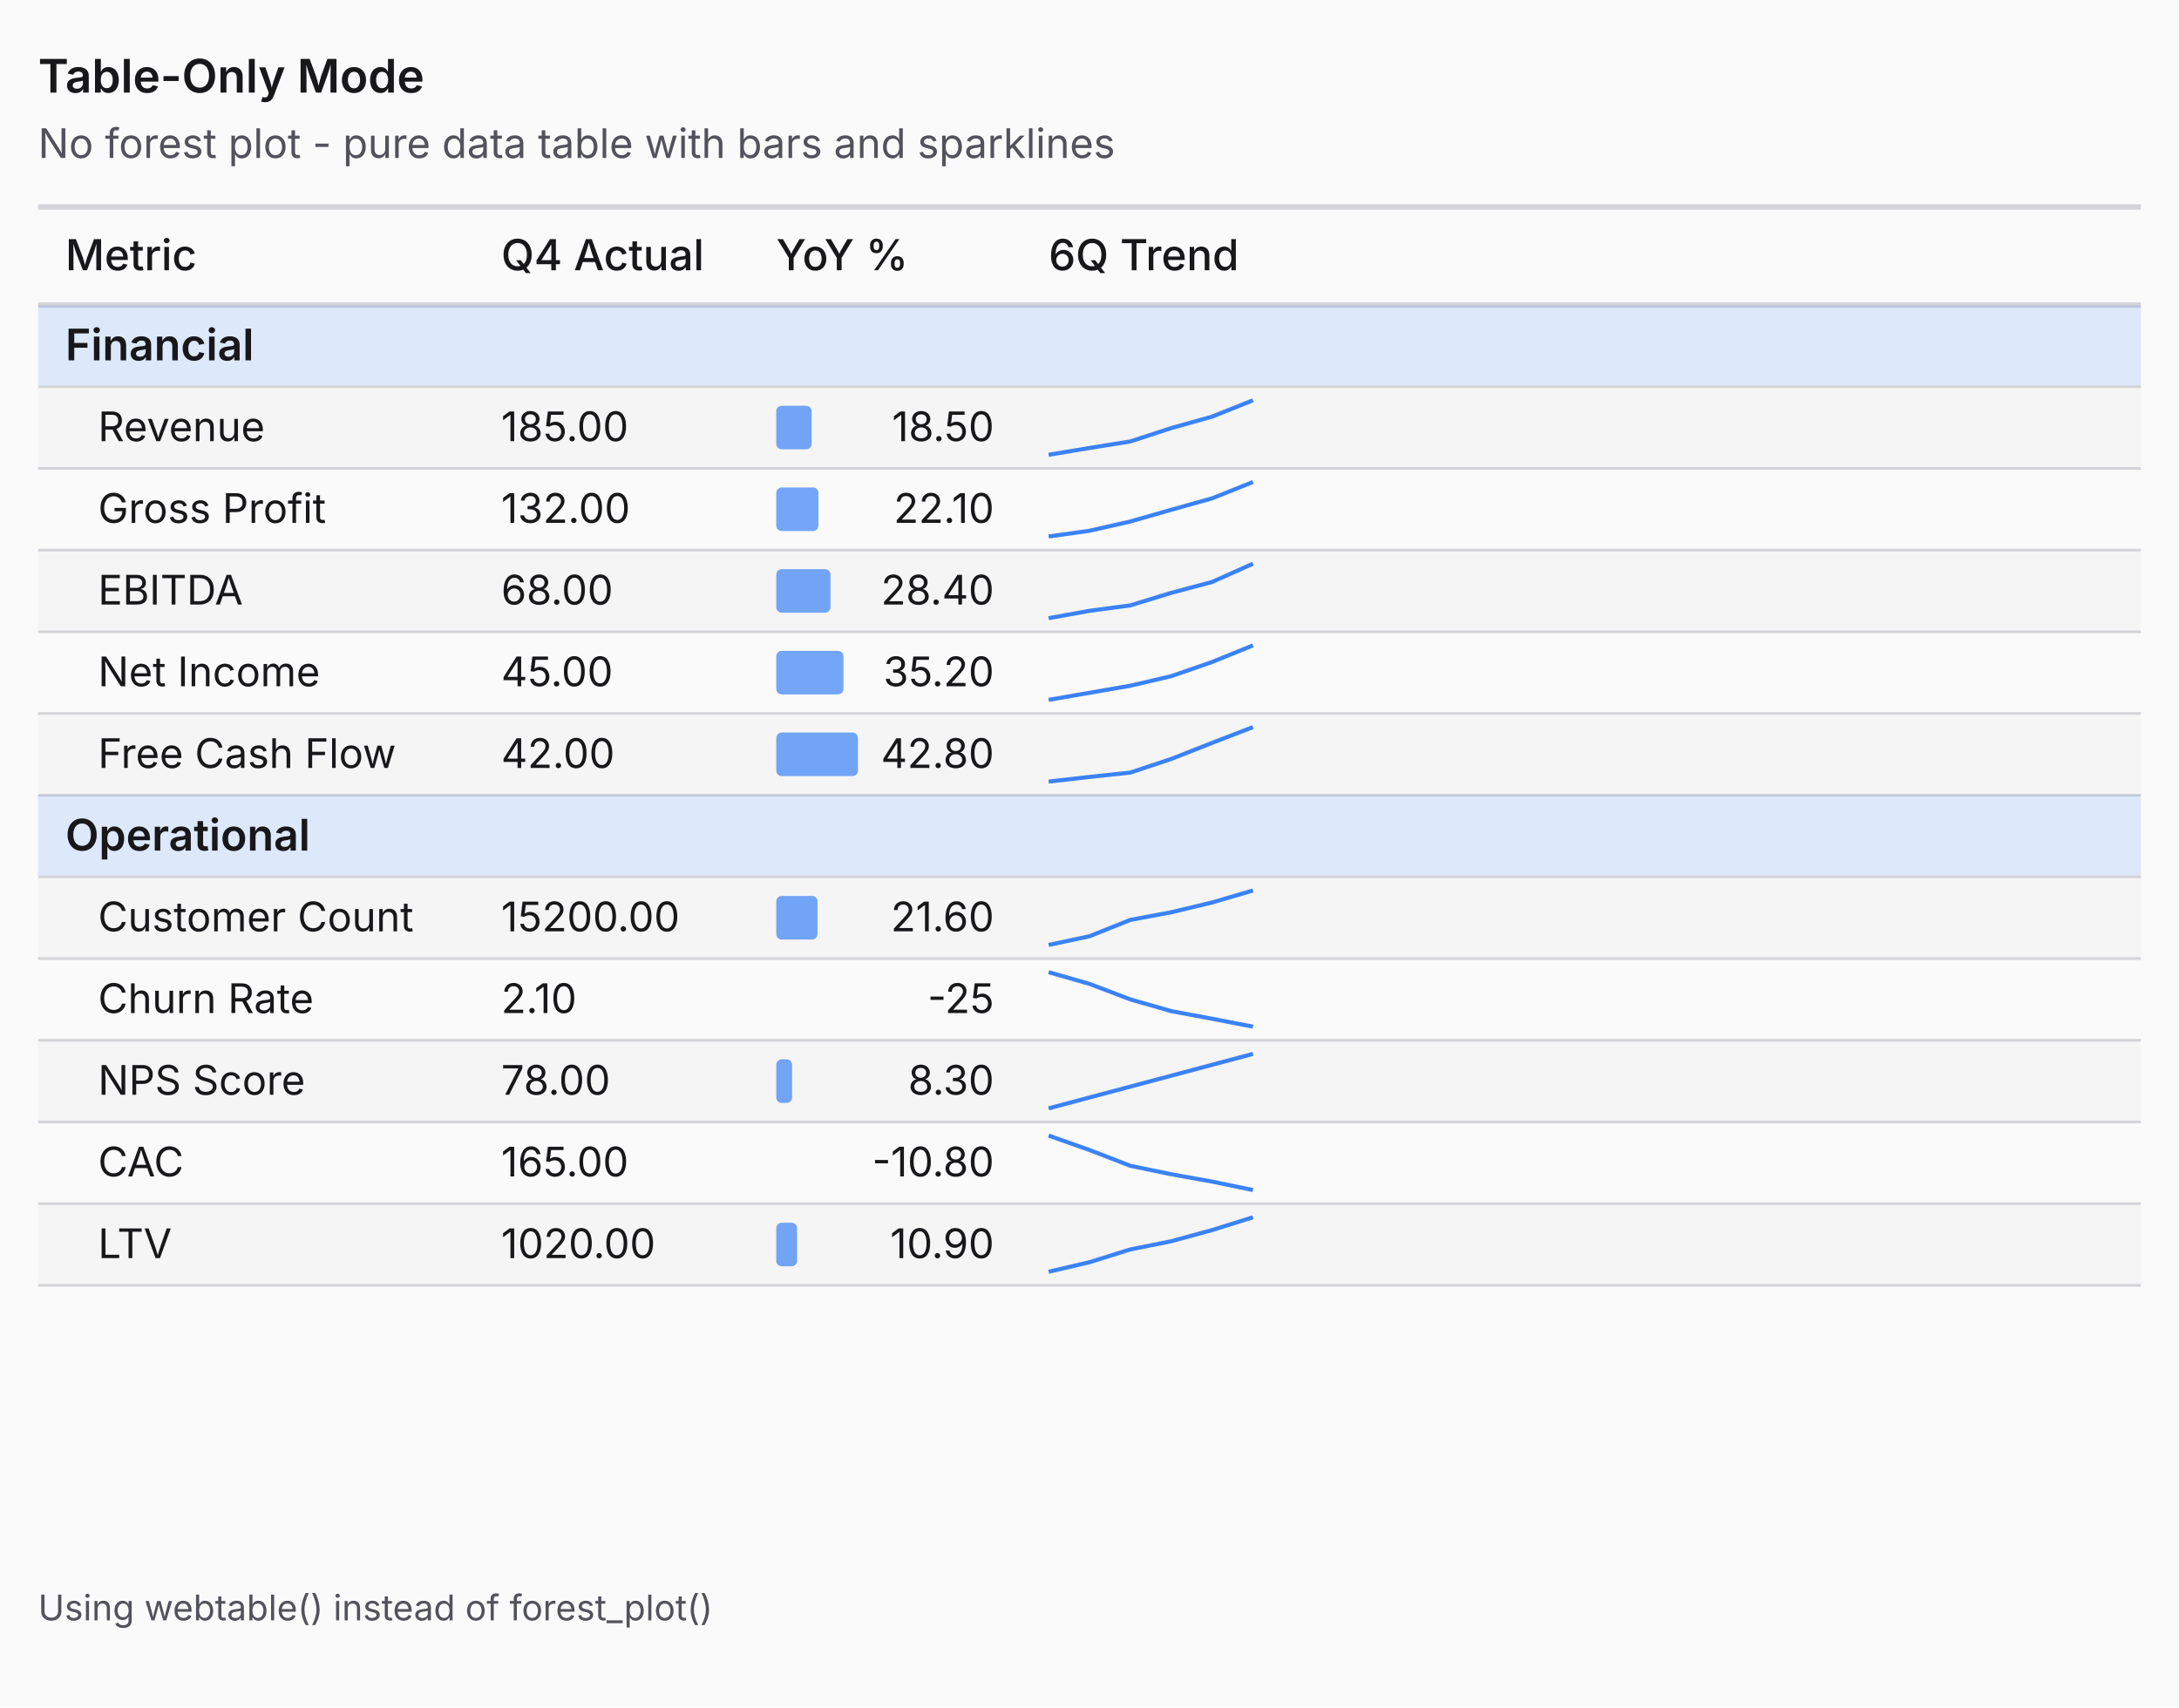
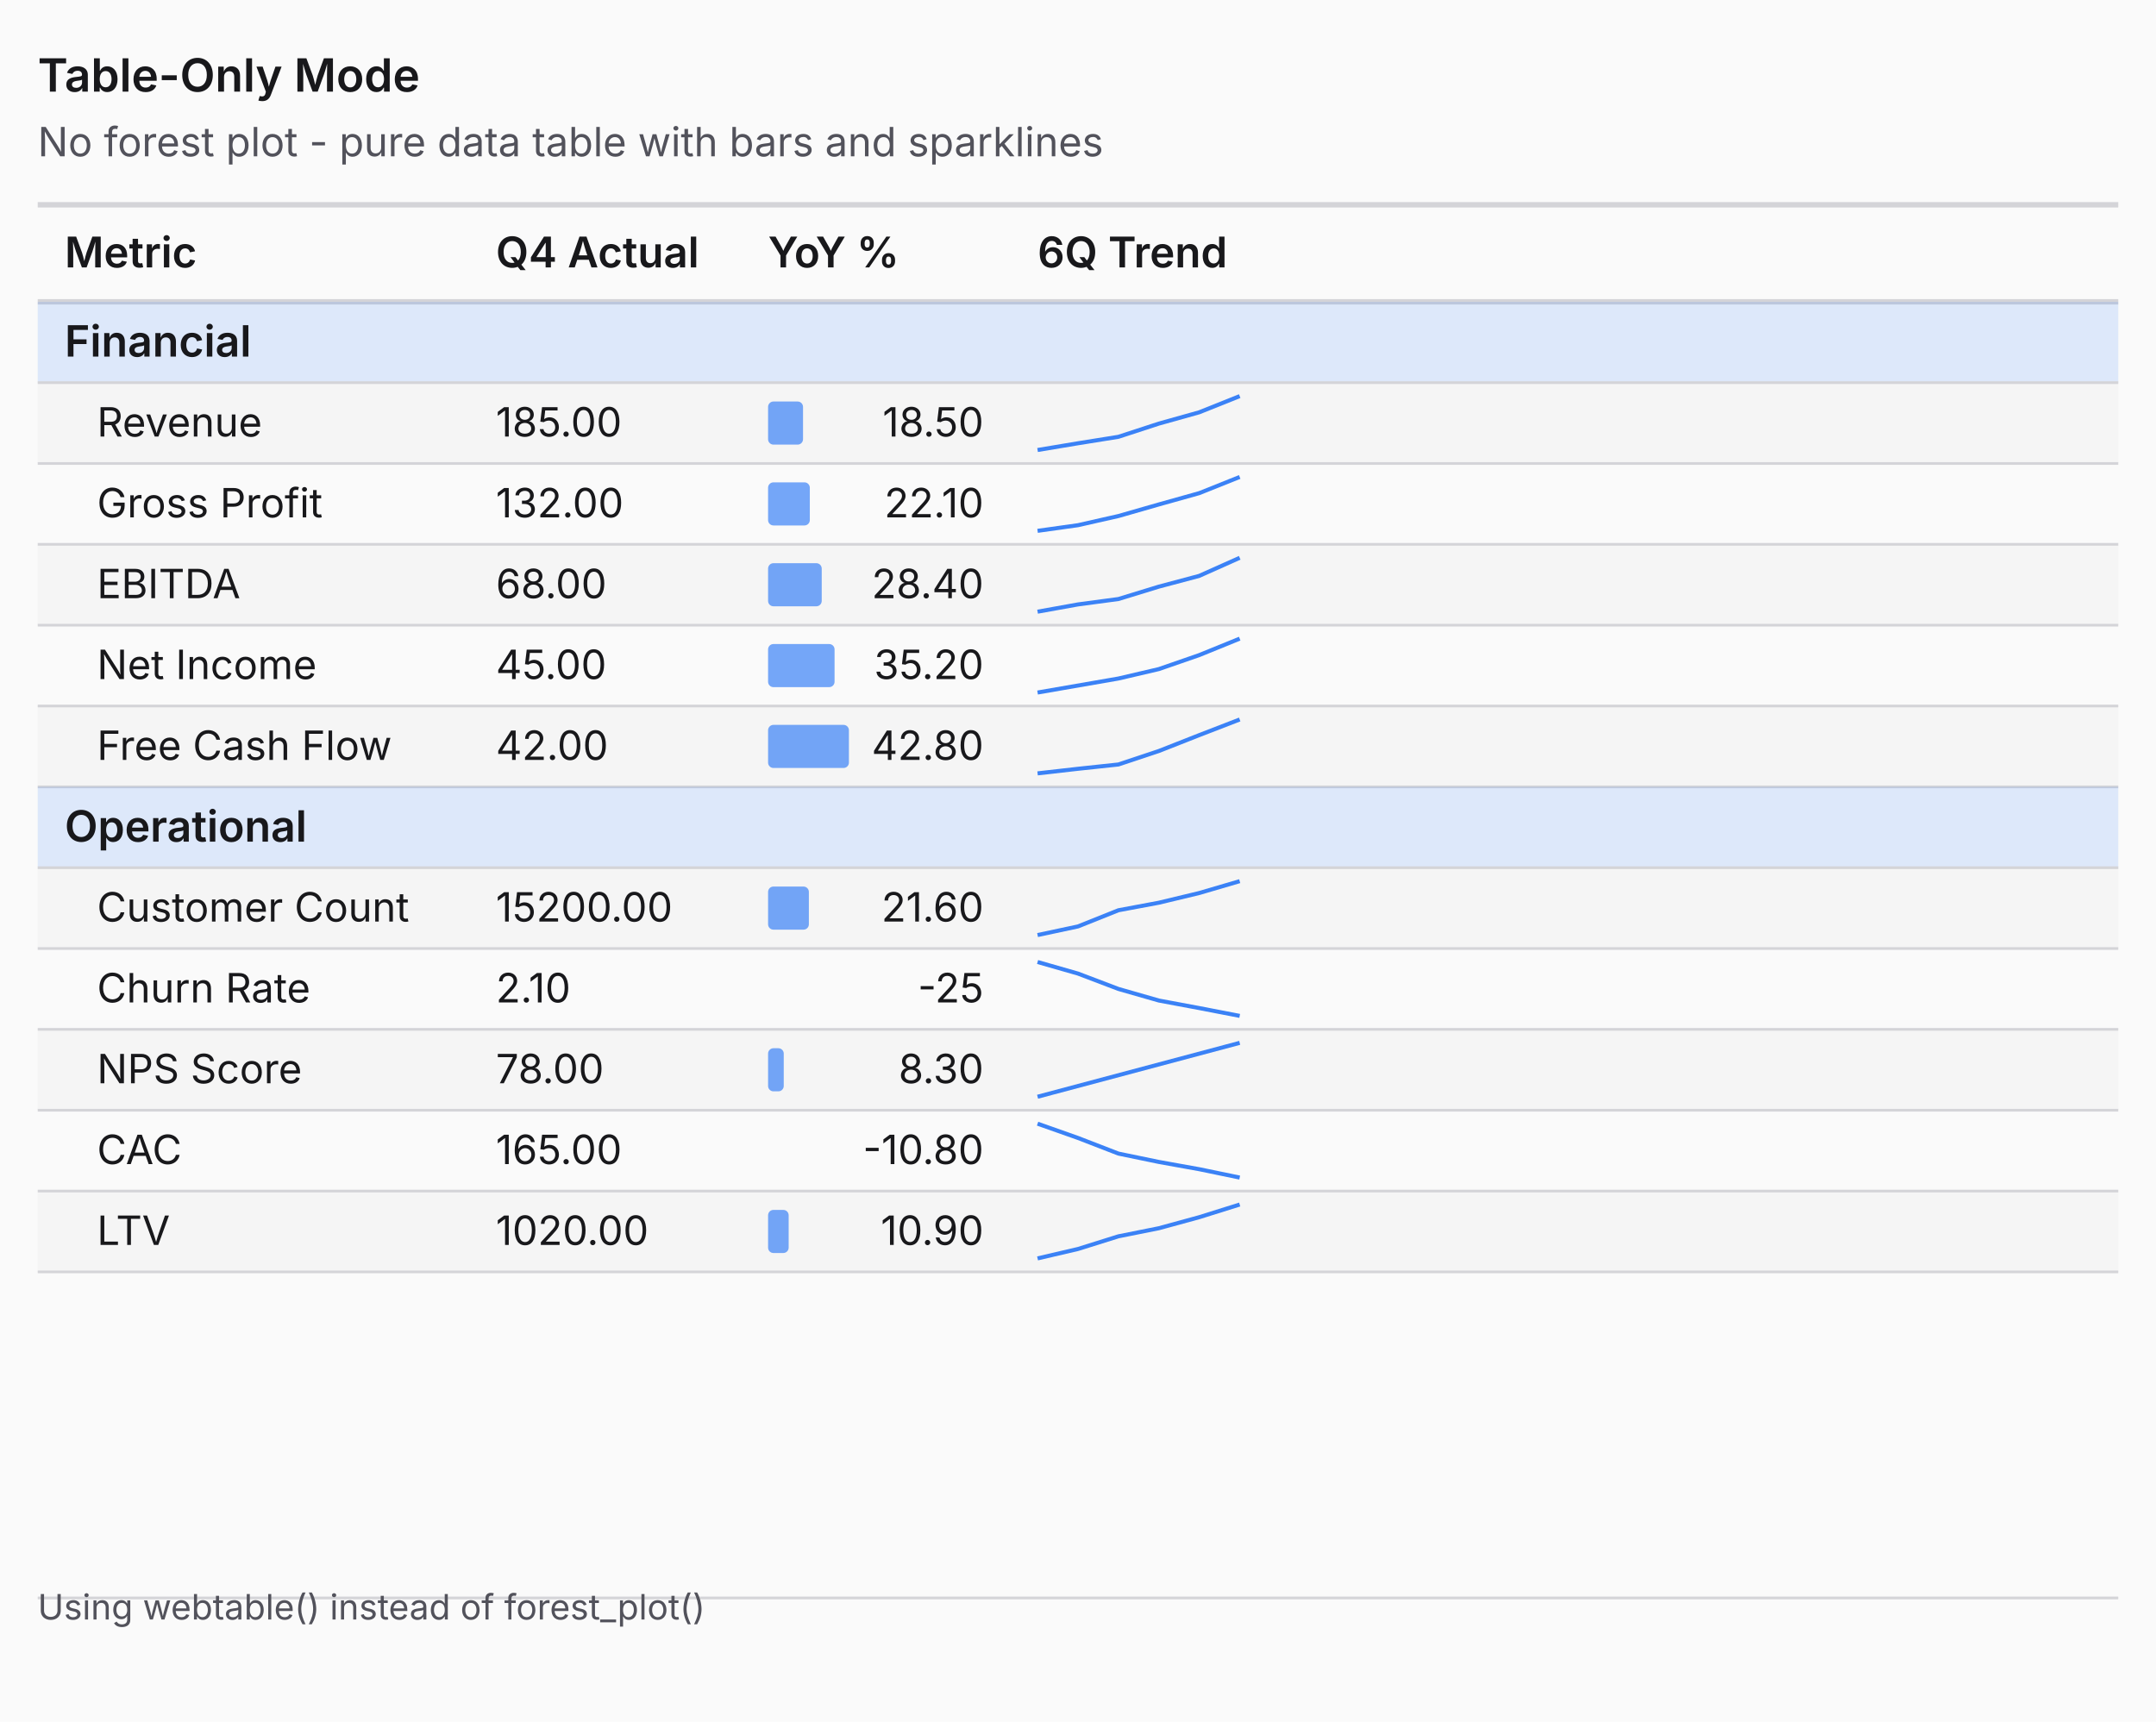
- <svg xmlns="http://www.w3.org/2000/svg" width="800" height="627" viewBox="0 0 800 627">
+ <svg xmlns="http://www.w3.org/2000/svg" width="800" height="639" viewBox="0 0 800 639">
  <rect width="100%" height="100%" fill="#fafafa" />
  <text x="14" y="34" font-family="Inter, system-ui, -apple-system, sans-serif" font-size="17px" font-weight="600" fill="#18181b">Table-Only Mode</text>
  <text x="14" y="58" font-family="Inter, system-ui, -apple-system, sans-serif" font-size="15px" fill="#52525b">No forest plot - pure data table with bars and sparklines</text>
  <line x1="14" x2="786" y1="76" y2="76" stroke="#d4d4d8" stroke-width="2" />
-   <text x="24" y="99.25" font-family="Inter, system-ui, -apple-system, sans-serif" font-size="15.75px" font-weight="500" fill="#18181b">Metric</text>
-   <text x="184" y="99.25" font-family="Inter, system-ui, -apple-system, sans-serif" font-size="15.75px" font-weight="500" text-anchor="start" fill="#18181b">Q4 Actual</text>
-   <text x="285" y="99.25" font-family="Inter, system-ui, -apple-system, sans-serif" font-size="15.75px" font-weight="500" text-anchor="start" fill="#18181b">YoY %</text>
-   <text x="385" y="99.25" font-family="Inter, system-ui, -apple-system, sans-serif" font-size="15.75px" font-weight="500" text-anchor="start" fill="#18181b">6Q Trend</text>
+   <text x="24" y="99.25" font-family="Inter, system-ui, -apple-system, sans-serif" font-size="15.75px" font-weight="600" fill="#18181b">Metric</text>
+   <text x="184" y="99.25" font-family="Inter, system-ui, -apple-system, sans-serif" font-size="15.75px" font-weight="600" text-anchor="start" fill="#18181b">Q4 Actual</text>
+   <text x="285" y="99.25" font-family="Inter, system-ui, -apple-system, sans-serif" font-size="15.75px" font-weight="600" text-anchor="start" fill="#18181b">YoY %</text>
+   <text x="385" y="99.25" font-family="Inter, system-ui, -apple-system, sans-serif" font-size="15.75px" font-weight="600" text-anchor="start" fill="#18181b">6Q Trend</text>
  <line x1="14" x2="786" y1="112" y2="112" stroke="#d4d4d8" stroke-width="2" />
  <rect x="14" y="142" width="772" height="30" fill="#f5f5f5" />
  <rect x="14" y="202" width="772" height="30" fill="#f5f5f5" />
  <rect x="14" y="262" width="772" height="30" fill="#f5f5f5" />
  <rect x="14" y="322" width="772" height="30" fill="#f5f5f5" />
  <rect x="14" y="382" width="772" height="30" fill="#f5f5f5" />
  <rect x="14" y="442" width="772" height="30" fill="#f5f5f5" />
  <rect x="14" y="112" width="772" height="30" fill="rgba(59, 130, 246, 0.15)" />
  <text x="24" y="132.333" font-family="Inter, system-ui, -apple-system, sans-serif" font-size="16px" font-weight="600" fill="#18181b">Financial</text>
  <line x1="14" x2="786" y1="142" y2="142" stroke="#d4d4d8" stroke-width="1" />
  <text x="36" y="162" font-family="Inter, system-ui, -apple-system, sans-serif" font-size="15px" font-weight="400" font-style="normal" fill="#18181b">Revenue</text>
  <text x="184" y="162" font-family="Inter, system-ui, -apple-system, sans-serif" font-size="15px" font-weight="400" font-style="normal" text-anchor="start" fill="#18181b">185.00</text>
  <rect x="285" y="149" width="12.967" height="16" fill="#3b82f6" opacity="0.7" rx="2" />
  <text x="365" y="162" font-family="Inter, system-ui, -apple-system, sans-serif" font-size="15px" text-anchor="end" fill="#18181b">18.50</text>
  <path d="M385.0,167.0L400.0,164.5L415.0,162.1L430.0,157.2L445.0,153.0L460.0,147.0" fill="none" stroke="#3b82f6" stroke-width="1.5" />
  <line x1="14" x2="786" y1="172" y2="172" stroke="#d4d4d8" stroke-width="1" />
  <text x="36" y="192" font-family="Inter, system-ui, -apple-system, sans-serif" font-size="15px" font-weight="400" font-style="normal" fill="#18181b">Gross Profit</text>
  <text x="184" y="192" font-family="Inter, system-ui, -apple-system, sans-serif" font-size="15px" font-weight="400" font-style="normal" text-anchor="start" fill="#18181b">132.00</text>
  <rect x="285" y="179" width="15.491" height="16" fill="#3b82f6" opacity="0.7" rx="2" />
  <text x="365" y="192" font-family="Inter, system-ui, -apple-system, sans-serif" font-size="15px" text-anchor="end" fill="#18181b">22.10</text>
  <path d="M385.0,197.0L400.0,194.9L415.0,191.5L430.0,187.2L445.0,183.0L460.0,177.0" fill="none" stroke="#3b82f6" stroke-width="1.5" />
  <line x1="14" x2="786" y1="202" y2="202" stroke="#d4d4d8" stroke-width="1" />
  <text x="36" y="222" font-family="Inter, system-ui, -apple-system, sans-serif" font-size="15px" font-weight="400" font-style="normal" fill="#18181b">EBITDA</text>
  <text x="184" y="222" font-family="Inter, system-ui, -apple-system, sans-serif" font-size="15px" font-weight="400" font-style="normal" text-anchor="start" fill="#18181b">68.00</text>
  <rect x="285" y="209" width="19.907" height="16" fill="#3b82f6" opacity="0.7" rx="2" />
  <text x="365" y="222" font-family="Inter, system-ui, -apple-system, sans-serif" font-size="15px" text-anchor="end" fill="#18181b">28.40</text>
  <path d="M385.0,227.0L400.0,224.3L415.0,222.3L430.0,217.7L445.0,213.7L460.0,207.0" fill="none" stroke="#3b82f6" stroke-width="1.5" />
  <line x1="14" x2="786" y1="232" y2="232" stroke="#d4d4d8" stroke-width="1" />
  <text x="36" y="252" font-family="Inter, system-ui, -apple-system, sans-serif" font-size="15px" font-weight="400" font-style="normal" fill="#18181b">Net Income</text>
  <text x="184" y="252" font-family="Inter, system-ui, -apple-system, sans-serif" font-size="15px" font-weight="400" font-style="normal" text-anchor="start" fill="#18181b">45.00</text>
  <rect x="285" y="239" width="24.673" height="16" fill="#3b82f6" opacity="0.7" rx="2" />
  <text x="365" y="252" font-family="Inter, system-ui, -apple-system, sans-serif" font-size="15px" text-anchor="end" fill="#18181b">35.20</text>
  <path d="M385.0,257.0L400.0,254.4L415.0,251.8L430.0,248.3L445.0,243.1L460.0,237.0" fill="none" stroke="#3b82f6" stroke-width="1.5" />
  <line x1="14" x2="786" y1="262" y2="262" stroke="#d4d4d8" stroke-width="1" />
  <text x="36" y="282" font-family="Inter, system-ui, -apple-system, sans-serif" font-size="15px" font-weight="400" font-style="normal" fill="#18181b">Free Cash Flow</text>
  <text x="184" y="282" font-family="Inter, system-ui, -apple-system, sans-serif" font-size="15px" font-weight="400" font-style="normal" text-anchor="start" fill="#18181b">42.00</text>
  <rect x="285" y="269" width="30" height="16" fill="#3b82f6" opacity="0.7" rx="2" />
  <text x="365" y="282" font-family="Inter, system-ui, -apple-system, sans-serif" font-size="15px" text-anchor="end" fill="#18181b">42.80</text>
  <path d="M385.0,287.0L400.0,285.3L415.0,283.7L430.0,278.7L445.0,272.8L460.0,267.0" fill="none" stroke="#3b82f6" stroke-width="1.5" />
  <line x1="14" x2="786" y1="292" y2="292" stroke="#d4d4d8" stroke-width="1" />
  <rect x="14" y="292" width="772" height="30" fill="rgba(59, 130, 246, 0.15)" />
  <text x="24" y="312.333" font-family="Inter, system-ui, -apple-system, sans-serif" font-size="16px" font-weight="600" fill="#18181b">Operational</text>
  <line x1="14" x2="786" y1="322" y2="322" stroke="#d4d4d8" stroke-width="1" />
  <text x="36" y="342" font-family="Inter, system-ui, -apple-system, sans-serif" font-size="15px" font-weight="400" font-style="normal" fill="#18181b">Customer Count</text>
  <text x="184" y="342" font-family="Inter, system-ui, -apple-system, sans-serif" font-size="15px" font-weight="400" font-style="normal" text-anchor="start" fill="#18181b">15200.00</text>
  <rect x="285" y="329" width="15.14" height="16" fill="#3b82f6" opacity="0.7" rx="2" />
  <text x="365" y="342" font-family="Inter, system-ui, -apple-system, sans-serif" font-size="15px" text-anchor="end" fill="#18181b">21.60</text>
  <path d="M385.0,347.0L400.0,343.8L415.0,337.8L430.0,335.0L445.0,331.4L460.0,327.0" fill="none" stroke="#3b82f6" stroke-width="1.5" />
  <line x1="14" x2="786" y1="352" y2="352" stroke="#d4d4d8" stroke-width="1" />
  <text x="36" y="372" font-family="Inter, system-ui, -apple-system, sans-serif" font-size="15px" font-weight="400" font-style="normal" fill="#18181b">Churn Rate</text>
  <text x="184" y="372" font-family="Inter, system-ui, -apple-system, sans-serif" font-size="15px" font-weight="400" font-style="normal" text-anchor="start" fill="#18181b">2.10</text>
  <rect x="285" y="359" width="0" height="16" fill="#3b82f6" opacity="0.7" rx="2" />
  <text x="365" y="372" font-family="Inter, system-ui, -apple-system, sans-serif" font-size="15px" text-anchor="end" fill="#18181b">-25</text>
  <path d="M385.0,357.0L400.0,361.3L415.0,367.0L430.0,371.3L445.0,374.1L460.0,377.0" fill="none" stroke="#3b82f6" stroke-width="1.5" />
  <line x1="14" x2="786" y1="382" y2="382" stroke="#d4d4d8" stroke-width="1" />
  <text x="36" y="402" font-family="Inter, system-ui, -apple-system, sans-serif" font-size="15px" font-weight="400" font-style="normal" fill="#18181b">NPS Score</text>
  <text x="184" y="402" font-family="Inter, system-ui, -apple-system, sans-serif" font-size="15px" font-weight="400" font-style="normal" text-anchor="start" fill="#18181b">78.00</text>
  <rect x="285" y="389" width="5.818" height="16" fill="#3b82f6" opacity="0.7" rx="2" />
  <text x="365" y="402" font-family="Inter, system-ui, -apple-system, sans-serif" font-size="15px" text-anchor="end" fill="#18181b">8.30</text>
  <path d="M385.0,407.0L400.0,403.0L415.0,399.0L430.0,395.0L445.0,391.0L460.0,387.0" fill="none" stroke="#3b82f6" stroke-width="1.5" />
  <line x1="14" x2="786" y1="412" y2="412" stroke="#d4d4d8" stroke-width="1" />
  <text x="36" y="432" font-family="Inter, system-ui, -apple-system, sans-serif" font-size="15px" font-weight="400" font-style="normal" fill="#18181b">CAC</text>
  <text x="184" y="432" font-family="Inter, system-ui, -apple-system, sans-serif" font-size="15px" font-weight="400" font-style="normal" text-anchor="start" fill="#18181b">165.00</text>
  <rect x="285" y="419" width="0" height="16" fill="#3b82f6" opacity="0.7" rx="2" />
  <text x="365" y="432" font-family="Inter, system-ui, -apple-system, sans-serif" font-size="15px" text-anchor="end" fill="#18181b">-10.80</text>
  <path d="M385.0,417.0L400.0,422.3L415.0,428.1L430.0,431.2L445.0,433.9L460.0,437.0" fill="none" stroke="#3b82f6" stroke-width="1.5" />
  <line x1="14" x2="786" y1="442" y2="442" stroke="#d4d4d8" stroke-width="1" />
  <text x="36" y="462" font-family="Inter, system-ui, -apple-system, sans-serif" font-size="15px" font-weight="400" font-style="normal" fill="#18181b">LTV</text>
  <text x="184" y="462" font-family="Inter, system-ui, -apple-system, sans-serif" font-size="15px" font-weight="400" font-style="normal" text-anchor="start" fill="#18181b">1020.00</text>
  <rect x="285" y="449" width="7.64" height="16" fill="#3b82f6" opacity="0.7" rx="2" />
  <text x="365" y="462" font-family="Inter, system-ui, -apple-system, sans-serif" font-size="15px" text-anchor="end" fill="#18181b">10.90</text>
  <path d="M385.0,467.0L400.0,463.5L415.0,458.8L430.0,455.8L445.0,451.7L460.0,447.0" fill="none" stroke="#3b82f6" stroke-width="1.5" />
  <line x1="14" x2="786" y1="472" y2="472" stroke="#d4d4d8" stroke-width="1" />
-   <text x="14" y="595" font-family="Inter, system-ui, -apple-system, sans-serif" font-size="13px" fill="#52525b">Using webtable() instead of forest_plot()</text>
+   <line x1="14" x2="786" y1="593" y2="593" stroke="#d4d4d8" stroke-width="1" />
+   <text x="14" y="601" font-family="Inter, system-ui, -apple-system, sans-serif" font-size="13px" fill="#52525b">Using webtable() instead of forest_plot()</text>
</svg>
